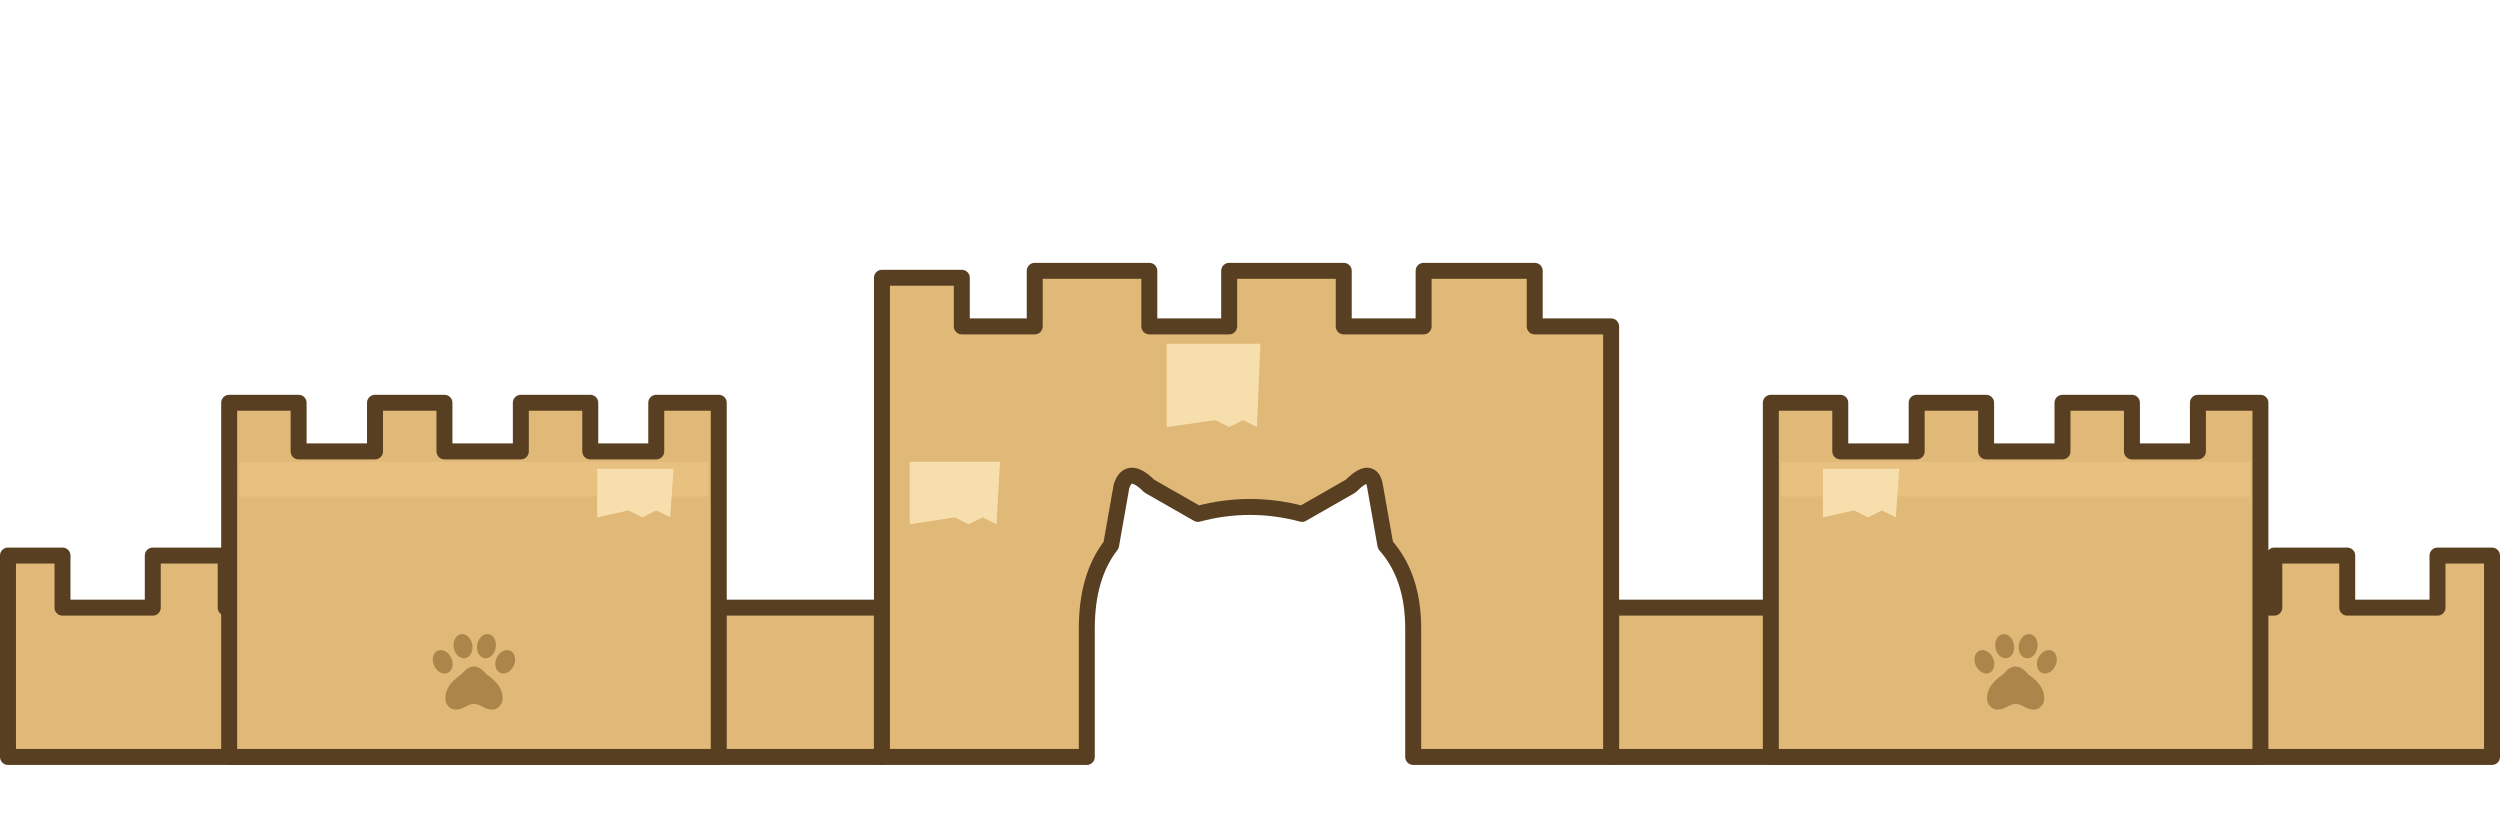
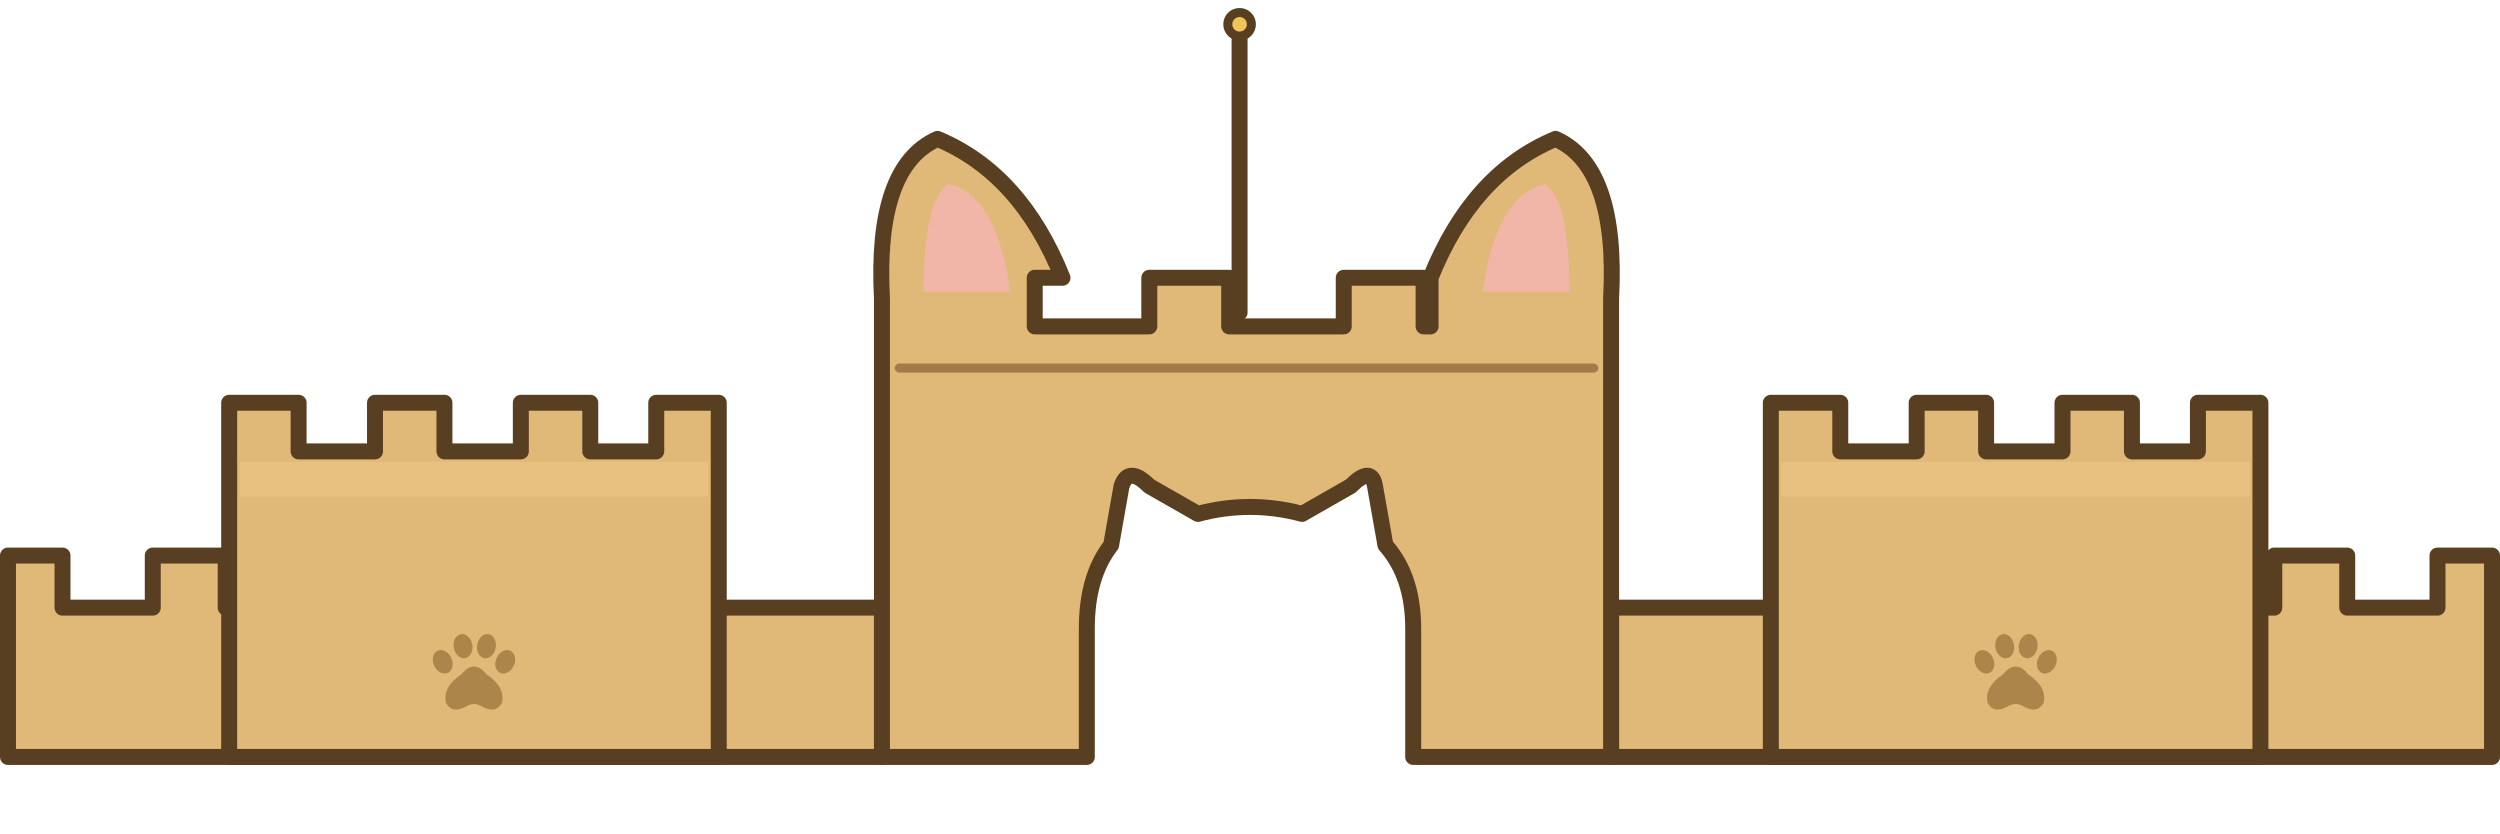
<svg xmlns="http://www.w3.org/2000/svg" width="720" height="240" viewBox="0 0 720 240">
  <path d="M2.3 175 L2.3 160 L18 160 L18 175 L44 175 L44 160 L65 160 L65 175 L254 175 L254 218 L2.3 218 Z" fill="#e0b878" stroke="#583f21" stroke-width="4.6" stroke-linejoin="round" stroke-linecap="round" />
  <path d="M464 175 L655 175 L655 160 L676 160 L676 175 L702 175 L702 160 L717.7 160 L717.7 218 L464 218 Z" fill="#e0b878" stroke="#583f21" stroke-width="4.6" stroke-linejoin="round" stroke-linecap="round" />
  <path d="M66 130 L66 116 L86 116 L86 130 L108 130 L108 116 L128 116 L128 130 L150 130 L150 116 L170 116 L170 130 L189 130 L189 116 L207 116 L207 218 L66 218 Z" fill="#e0b878" stroke="#583f21" stroke-width="4.6" stroke-linejoin="round" stroke-linecap="round" />
  <path d="M69 133 L204 133 L204 143 L69 143 Z" fill="#e8c080" />
  <path d="M128.4 202.3 Q127.5 197.8 132.9 194.2 Q136.5 189.7 140.1 194.2 Q145.5 197.8 144.6 202.3 Q142.8 205.9 138.3 203.2 Q136.5 202.3 134.7 203.2 Q130.2 205.9 128.4 202.3 Z" fill="#ac854b" />
  <path d="M126.02 187.42 C127.37 186.79 129.13 187.7 129.95 189.46 C130.77 191.22 130.33 193.15 128.98 193.78 C127.63 194.41 125.87 193.5 125.05 191.74 C124.23 189.98 124.67 188.05 126.02 187.42 Z" fill="#ac854b" />
  <path d="M132.74 182.64 C134.21 182.38 135.67 183.72 136.01 185.63 C136.35 187.54 135.43 189.3 133.96 189.56 C132.49 189.82 131.03 188.48 130.69 186.57 C130.35 184.66 131.27 182.9 132.74 182.64 Z" fill="#ac854b" />
  <path d="M140.71 182.64 C142.18 182.9 143.1 184.66 142.76 186.57 C142.42 188.48 140.96 189.82 139.49 189.56 C138.02 189.3 137.1 187.54 137.44 185.63 C137.78 183.72 139.24 182.38 140.71 182.64 Z" fill="#ac854b" />
  <path d="M146.98 187.42 C148.33 188.05 148.77 189.98 147.95 191.74 C147.13 193.5 145.37 194.41 144.02 193.78 C142.67 193.15 142.23 191.22 143.05 189.46 C143.87 187.7 145.63 186.79 146.98 187.42 Z" fill="#ac854b" />
-   <path d="M172 135 L194 135 L193 149 L189 147 L185 149 L181 147 L172 149 Z" fill="#f7dfad" />
  <path d="M510 130 L510 116 L530 116 L530 130 L552 130 L552 116 L572 116 L572 130 L594 130 L594 116 L614 116 L614 130 L633 130 L633 116 L651 116 L651 218 L510 218 Z" fill="#e0b878" stroke="#583f21" stroke-width="4.6" stroke-linejoin="round" stroke-linecap="round" />
  <path d="M513 133 L648 133 L648 143 L513 143 Z" fill="#e8c080" />
  <path d="M572.4 202.3 Q571.5 197.8 576.9 194.2 Q580.5 189.7 584.1 194.2 Q589.5 197.8 588.6 202.3 Q586.8 205.9 582.3 203.2 Q580.5 202.3 578.7 203.2 Q574.2 205.9 572.4 202.3 Z" fill="#ac854b" />
  <path d="M570.02 187.42 C571.37 186.79 573.13 187.7 573.95 189.46 C574.77 191.22 574.33 193.15 572.98 193.78 C571.63 194.41 569.87 193.5 569.05 191.74 C568.23 189.98 568.67 188.05 570.02 187.42 Z" fill="#ac854b" />
  <path d="M576.74 182.64 C578.21 182.38 579.67 183.72 580.01 185.63 C580.35 187.54 579.43 189.3 577.96 189.56 C576.49 189.82 575.03 188.48 574.69 186.57 C574.35 184.66 575.27 182.9 576.74 182.64 Z" fill="#ac854b" />
  <path d="M584.71 182.64 C586.18 182.9 587.1 184.66 586.76 186.57 C586.42 188.48 584.96 189.82 583.49 189.56 C582.02 189.3 581.1 187.54 581.44 185.63 C581.78 183.72 583.24 182.38 584.71 182.64 Z" fill="#ac854b" />
  <path d="M590.98 187.42 C592.33 188.05 592.77 189.98 591.95 191.74 C591.13 193.5 589.37 194.41 588.02 193.78 C586.67 193.15 586.23 191.22 587.05 189.46 C587.87 187.7 589.63 186.79 590.98 187.42 Z" fill="#ac854b" />
-   <path d="M525 135 L547 135 L546 149 L542 147 L538 149 L534 147 L525 149 Z" fill="#f7dfad" />
-   <path d="M254 80 L277 80 L277 94 L298 94 L298 78 L331 78 L331 94 L354 94 L354 78 L387 78 L387 94 L410 94 L410 78 L442 78 L442 94 L464 94 L464 218 L407 218 L407 181 Q407 166 399 157 L396 140 Q395 134 389 140 L375 148 Q360 144 345 148 L331 140 Q325 134 323 140 L320 157 Q313 166 313 181 L313 218 L254 218 Z" fill="#e0b878" stroke="#583f21" stroke-width="4.6" stroke-linejoin="round" stroke-linecap="round" />
-   <path d="M336 99 L363 99 L362 123 L358 121 L354 123 L350 121 L336 123 Z" fill="#f7dfad" />
-   <path d="M262 133 L288 133 L287 151 L283 149 L279 151 L275 149 L262 151 Z" fill="#f7dfad" />
+   <path d="M357 90 L357 10" fill="none" stroke="#583f21" stroke-width="4.6" stroke-linejoin="round" stroke-linecap="round" />
+   <path d="M357 3.6 C358.88 3.6 360.4 5.12 360.4 7 C360.4 8.88 358.88 10.4 357 10.4 C355.12 10.4 353.6 8.88 353.6 7 C353.6 5.12 355.12 3.6 357 3.6 Z" fill="#f0c457" stroke="#583f21" stroke-width="2.6" stroke-linejoin="round" stroke-linecap="round" />
+   <path d="M254 218 L254 86 Q252 48 270 40 Q294 50 306 80 L298 80 L298 94 L331 94 L331 80 L354 80 L354 94 L387 94 L387 80 L410 80 L410 94 L412 94 L412 80 Q424 50 448 40 Q466 48 464 86 L464 218 L407 218 L407 181 Q407 166 399 157 L396 140 Q395 134 389 140 L375 148 Q360 144 345 148 L331 140 Q325 134 323 140 L320 157 Q313 166 313 181 L313 218 Z" fill="#e0b878" />
+   <path d="M266 84 Q266 58 273 53 Q287 56 291 84 Z" fill="#f2b6a8" />
+   <path d="M452 84 Q452 58 445 53 Q431 56 427 84 Z" fill="#f2b6a8" />
+   <path d="M259 106 L459 106" fill="none" stroke="#a57a48" stroke-width="2.6" stroke-linejoin="round" stroke-linecap="round" />
+   <path d="M254 218 L254 86 Q252 48 270 40 Q294 50 306 80 L298 80 L298 94 L331 94 L331 80 L354 80 L354 94 L387 94 L387 80 L410 80 L410 94 L412 94 L412 80 Q424 50 448 40 Q466 48 464 86 L464 218 L407 218 L407 181 Q407 166 399 157 L396 140 Q395 134 389 140 L375 148 Q360 144 345 148 L331 140 Q325 134 323 140 L320 157 Q313 166 313 181 L313 218 Z" fill="none" stroke="#583f21" stroke-width="4.6" stroke-linejoin="round" stroke-linecap="round" />
</svg>
